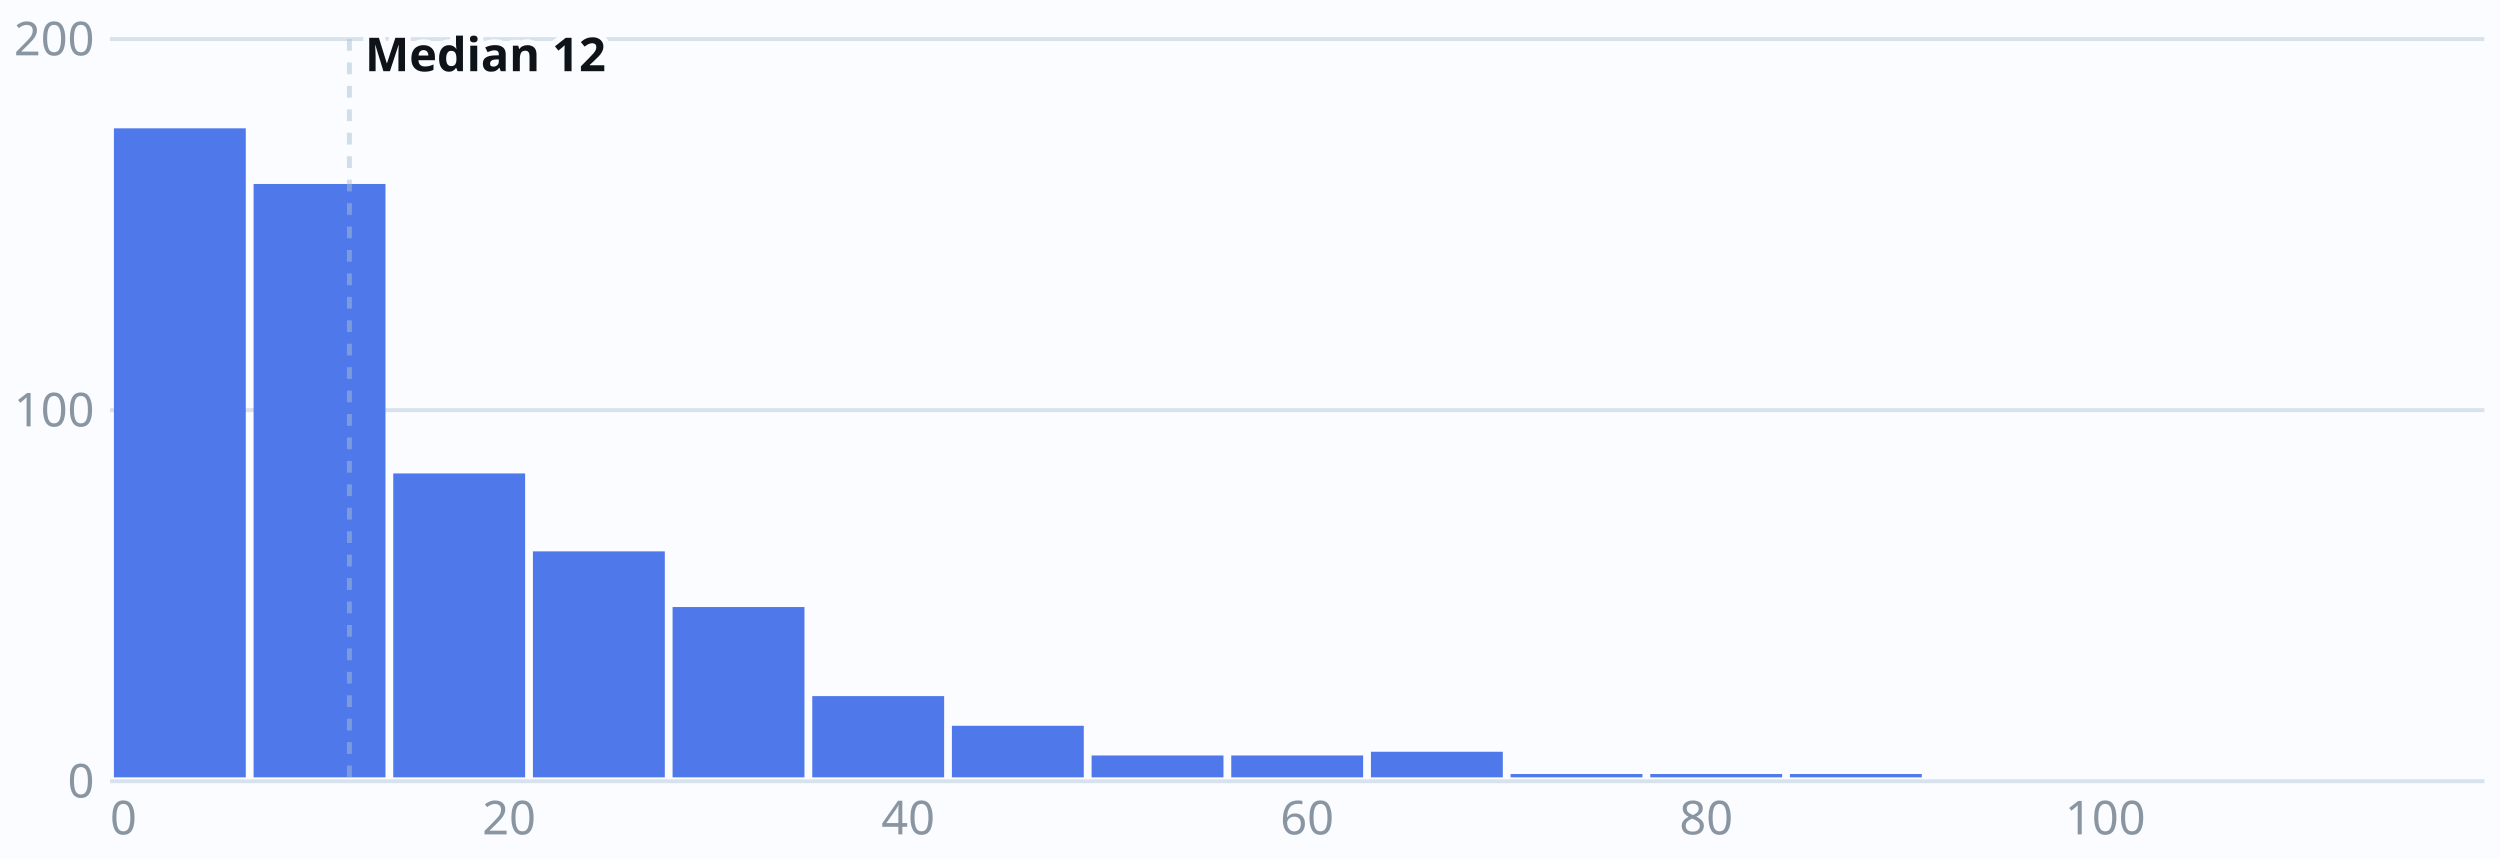
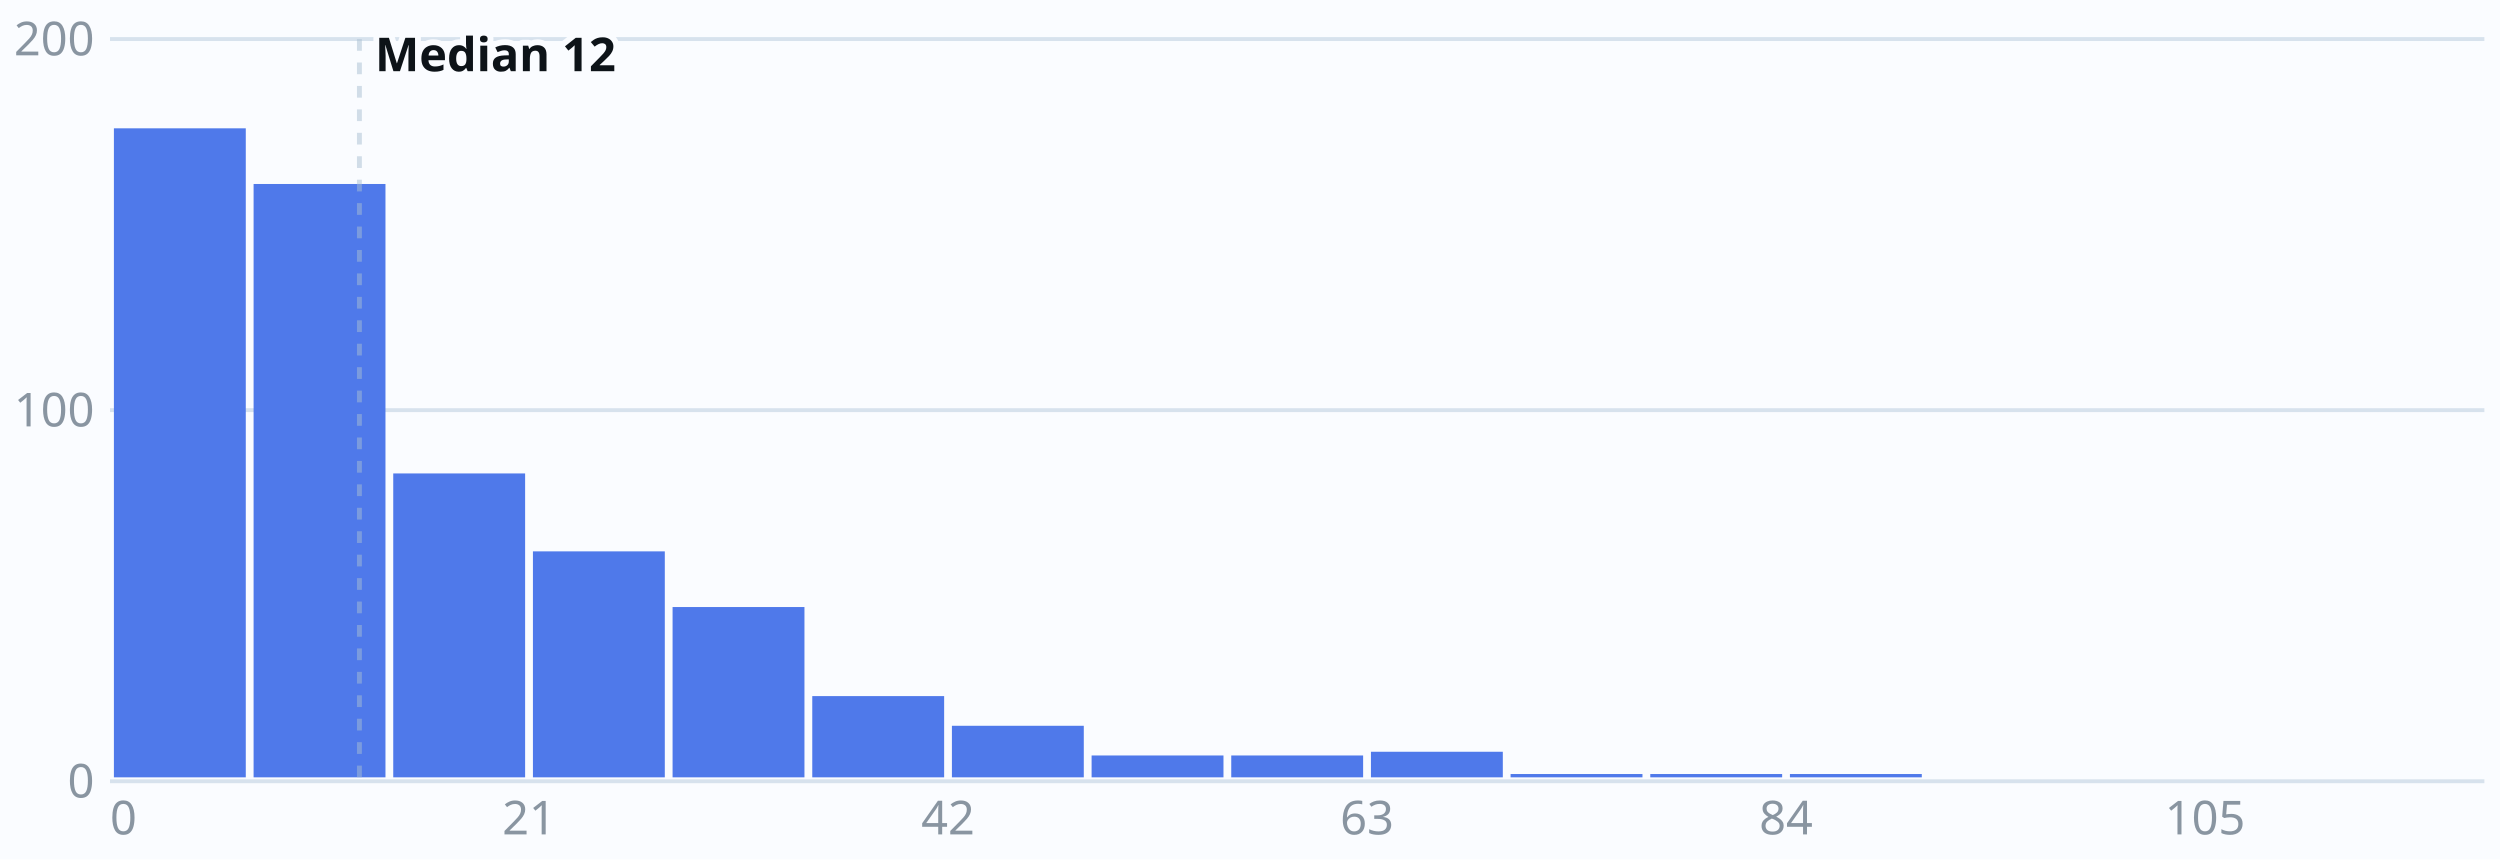
<svg xmlns="http://www.w3.org/2000/svg" class="ts-chart" width="640" height="220" viewBox="0 0 640 220" role="img" aria-roledescription="chart" aria-label="Half of buyers book within two weeks of the show" style="font-family:Intermission,system-ui,sans-serif;font-size:12px;font-variant-numeric:tabular-nums;color:#566676;background:#fafcff;display:block;overflow:visible">
  <style>[data-ts-key^="label-"]{paint-order:stroke;stroke:#fafcff;stroke-width:3px;stroke-linejoin:round}</style>
  <rect x="0" y="0" width="640" height="220" fill="#fafcff" />
  <g data-ts-key="grid" class="ts-chart__grid" aria-hidden="true" stroke="#d7e2ed" stroke-opacity="0.11" stroke-width="1">
    <line data-ts-key="y-grid:number:0" stroke="#d7e2ed" stroke-opacity="1" x1="28.16" y1="200" x2="636" y2="200" />
    <line data-ts-key="y-grid:number:100" stroke="#d7e2ed" stroke-opacity="1" x1="28.16" y1="105" x2="636" y2="105" />
    <line data-ts-key="y-grid:number:200" stroke="#d7e2ed" stroke-opacity="1" x1="28.16" y1="10" x2="636" y2="10" />
  </g>
  <g data-ts-key="marks" class="ts-chart__marks">
    <g data-ts-key="series-1" class="ts-chart__rect" aria-hidden="true">
      <rect data-ts-key="series-1:object:null:string:47:[&quot;number:0&quot;,&quot;number:7&quot;,&quot;number:0&quot;,&quot;number:177&quot;]" fill="#4f79ea" x="29.16" y="32.85" width="33.76" height="166.15" />
      <rect data-ts-key="series-1:object:null:string:48:[&quot;number:7&quot;,&quot;number:14&quot;,&quot;number:0&quot;,&quot;number:162&quot;]" fill="#4f79ea" x="64.92" y="47.1" width="33.76" height="151.9" />
      <rect data-ts-key="series-1:object:null:string:48:[&quot;number:14&quot;,&quot;number:21&quot;,&quot;number:0&quot;,&quot;number:84&quot;]" fill="#4f79ea" x="100.67" y="121.2" width="33.76" height="77.8" />
      <rect data-ts-key="series-1:object:null:string:48:[&quot;number:21&quot;,&quot;number:28&quot;,&quot;number:0&quot;,&quot;number:63&quot;]" fill="#4f79ea" x="136.43" y="141.15" width="33.76" height="57.85" />
      <rect data-ts-key="series-1:object:null:string:48:[&quot;number:28&quot;,&quot;number:35&quot;,&quot;number:0&quot;,&quot;number:48&quot;]" fill="#4f79ea" x="172.18" y="155.4" width="33.76" height="43.6" />
      <rect data-ts-key="series-1:object:null:string:48:[&quot;number:35&quot;,&quot;number:42&quot;,&quot;number:0&quot;,&quot;number:24&quot;]" fill="#4f79ea" x="207.94" y="178.2" width="33.76" height="20.8" />
      <rect data-ts-key="series-1:object:null:string:48:[&quot;number:42&quot;,&quot;number:49&quot;,&quot;number:0&quot;,&quot;number:16&quot;]" fill="#4f79ea" x="243.69" y="185.8" width="33.76" height="13.2" />
      <rect data-ts-key="series-1:object:null:string:47:[&quot;number:49&quot;,&quot;number:56&quot;,&quot;number:0&quot;,&quot;number:8&quot;]" fill="#4f79ea" x="279.45" y="193.4" width="33.76" height="5.6" />
      <rect data-ts-key="series-1:object:null:string:47:[&quot;number:56&quot;,&quot;number:63&quot;,&quot;number:0&quot;,&quot;number:8&quot;]" fill="#4f79ea" x="315.2" y="193.4" width="33.76" height="5.6" />
      <rect data-ts-key="series-1:object:null:string:47:[&quot;number:63&quot;,&quot;number:70&quot;,&quot;number:0&quot;,&quot;number:9&quot;]" fill="#4f79ea" x="350.96" y="192.45" width="33.76" height="6.55" />
      <rect data-ts-key="series-1:object:null:string:47:[&quot;number:70&quot;,&quot;number:77&quot;,&quot;number:0&quot;,&quot;number:3&quot;]" fill="#4f79ea" x="386.71" y="198.15" width="33.76" height="0.85" />
      <rect data-ts-key="series-1:object:null:string:47:[&quot;number:77&quot;,&quot;number:84&quot;,&quot;number:0&quot;,&quot;number:3&quot;]" fill="#4f79ea" x="422.47" y="198.15" width="33.76" height="0.85" />
      <rect data-ts-key="series-1:object:null:string:47:[&quot;number:84&quot;,&quot;number:91&quot;,&quot;number:0&quot;,&quot;number:3&quot;]" fill="#4f79ea" x="458.22" y="198.15" width="33.76" height="0.85" />
      <rect data-ts-key="series-1:object:null:string:47:[&quot;number:91&quot;,&quot;number:98&quot;,&quot;number:0&quot;,&quot;number:2&quot;]" fill="#4f79ea" x="493.98" y="199.1" width="33.76" height="0" />
      <rect data-ts-key="series-1:object:null:string:48:[&quot;number:98&quot;,&quot;number:105&quot;,&quot;number:0&quot;,&quot;number:1&quot;]" fill="#4f79ea" x="529.73" y="200.05" width="33.76" height="0" />
      <rect data-ts-key="series-1:object:null:string:49:[&quot;number:105&quot;,&quot;number:112&quot;,&quot;number:0&quot;,&quot;number:0&quot;]" fill="#4f79ea" x="565.49" y="201" width="33.76" height="0" />
      <rect data-ts-key="series-1:object:null:string:49:[&quot;number:112&quot;,&quot;number:119&quot;,&quot;number:0&quot;,&quot;number:1&quot;]" fill="#4f79ea" x="601.24" y="200.05" width="33.76" height="0" />
    </g>
    <g data-ts-key="median" class="ts-chart__rule ts-chart__rule-x" aria-hidden="true">
-       <line data-ts-key="median:number:12:0" stroke="#a9bfd3" stroke-opacity="0.5" stroke-width="1.25" stroke-dasharray="3 3" x1="89.45" y1="10" x2="89.45" y2="200" />
+       <line data-ts-key="median:number:12.5:0" stroke="#a9bfd3" stroke-opacity="0.5" stroke-width="1.25" stroke-dasharray="3 3" x1="92.01" y1="10" x2="92.01" y2="200" />
    </g>
    <g data-ts-key="label-median" class="ts-chart__text" aria-hidden="true">
-       <text data-ts-key="label-median:object:null:number:12" fill="#0d1318" x="93.45" y="14" text-anchor="start" dominant-baseline="middle" font-size="12" font-weight="600" font-family="inherit">Median 12</text>
+       <text data-ts-key="label-median:object:null:number:12.5" fill="#0d1318" x="96.01" y="14" text-anchor="start" dominant-baseline="middle" font-size="12" font-weight="600" font-family="inherit">Median 12</text>
    </g>
  </g>
  <g data-ts-key="axes" class="ts-chart__axes" aria-hidden="true">
    <text data-ts-key="x-tick-label:number:0" fill="#566676" fill-opacity="0.68" x="28.16" y="213.6" text-anchor="start" font-size="12" font-family="inherit">0</text>
-     <text data-ts-key="x-tick-label:number:20" fill="#566676" fill-opacity="0.68" x="130.32" y="213.6" text-anchor="middle" font-size="12" font-family="inherit">20</text>
-     <text data-ts-key="x-tick-label:number:40" fill="#566676" fill-opacity="0.68" x="232.48" y="213.6" text-anchor="middle" font-size="12" font-family="inherit">40</text>
-     <text data-ts-key="x-tick-label:number:60" fill="#566676" fill-opacity="0.68" x="334.63" y="213.6" text-anchor="middle" font-size="12" font-family="inherit">60</text>
-     <text data-ts-key="x-tick-label:number:80" fill="#566676" fill-opacity="0.68" x="436.79" y="213.6" text-anchor="middle" font-size="12" font-family="inherit">80</text>
-     <text data-ts-key="x-tick-label:number:100" fill="#566676" fill-opacity="0.68" x="538.95" y="213.6" text-anchor="middle" font-size="12" font-family="inherit">100</text>
+     <text data-ts-key="x-tick-label:number:21" fill="#566676" fill-opacity="0.68" x="135.43" y="213.6" text-anchor="middle" font-size="12" font-family="inherit">21</text>
+     <text data-ts-key="x-tick-label:number:42" fill="#566676" fill-opacity="0.68" x="242.69" y="213.6" text-anchor="middle" font-size="12" font-family="inherit">42</text>
+     <text data-ts-key="x-tick-label:number:63" fill="#566676" fill-opacity="0.68" x="349.96" y="213.6" text-anchor="middle" font-size="12" font-family="inherit">63</text>
+     <text data-ts-key="x-tick-label:number:84" fill="#566676" fill-opacity="0.68" x="457.22" y="213.6" text-anchor="middle" font-size="12" font-family="inherit">84</text>
+     <text data-ts-key="x-tick-label:number:105" fill="#566676" fill-opacity="0.68" x="564.49" y="213.6" text-anchor="middle" font-size="12" font-family="inherit">105</text>
    <text data-ts-key="y-tick-label:number:0" fill="#566676" fill-opacity="0.68" x="24.16" y="200" text-anchor="end" dominant-baseline="middle" font-size="12" font-family="inherit">0</text>
    <text data-ts-key="y-tick-label:number:100" fill="#566676" fill-opacity="0.68" x="24.16" y="105" text-anchor="end" dominant-baseline="middle" font-size="12" font-family="inherit">100</text>
    <text data-ts-key="y-tick-label:number:200" fill="#566676" fill-opacity="0.68" x="24.16" y="10" text-anchor="end" dominant-baseline="middle" font-size="12" font-family="inherit">200</text>
  </g>
</svg>
